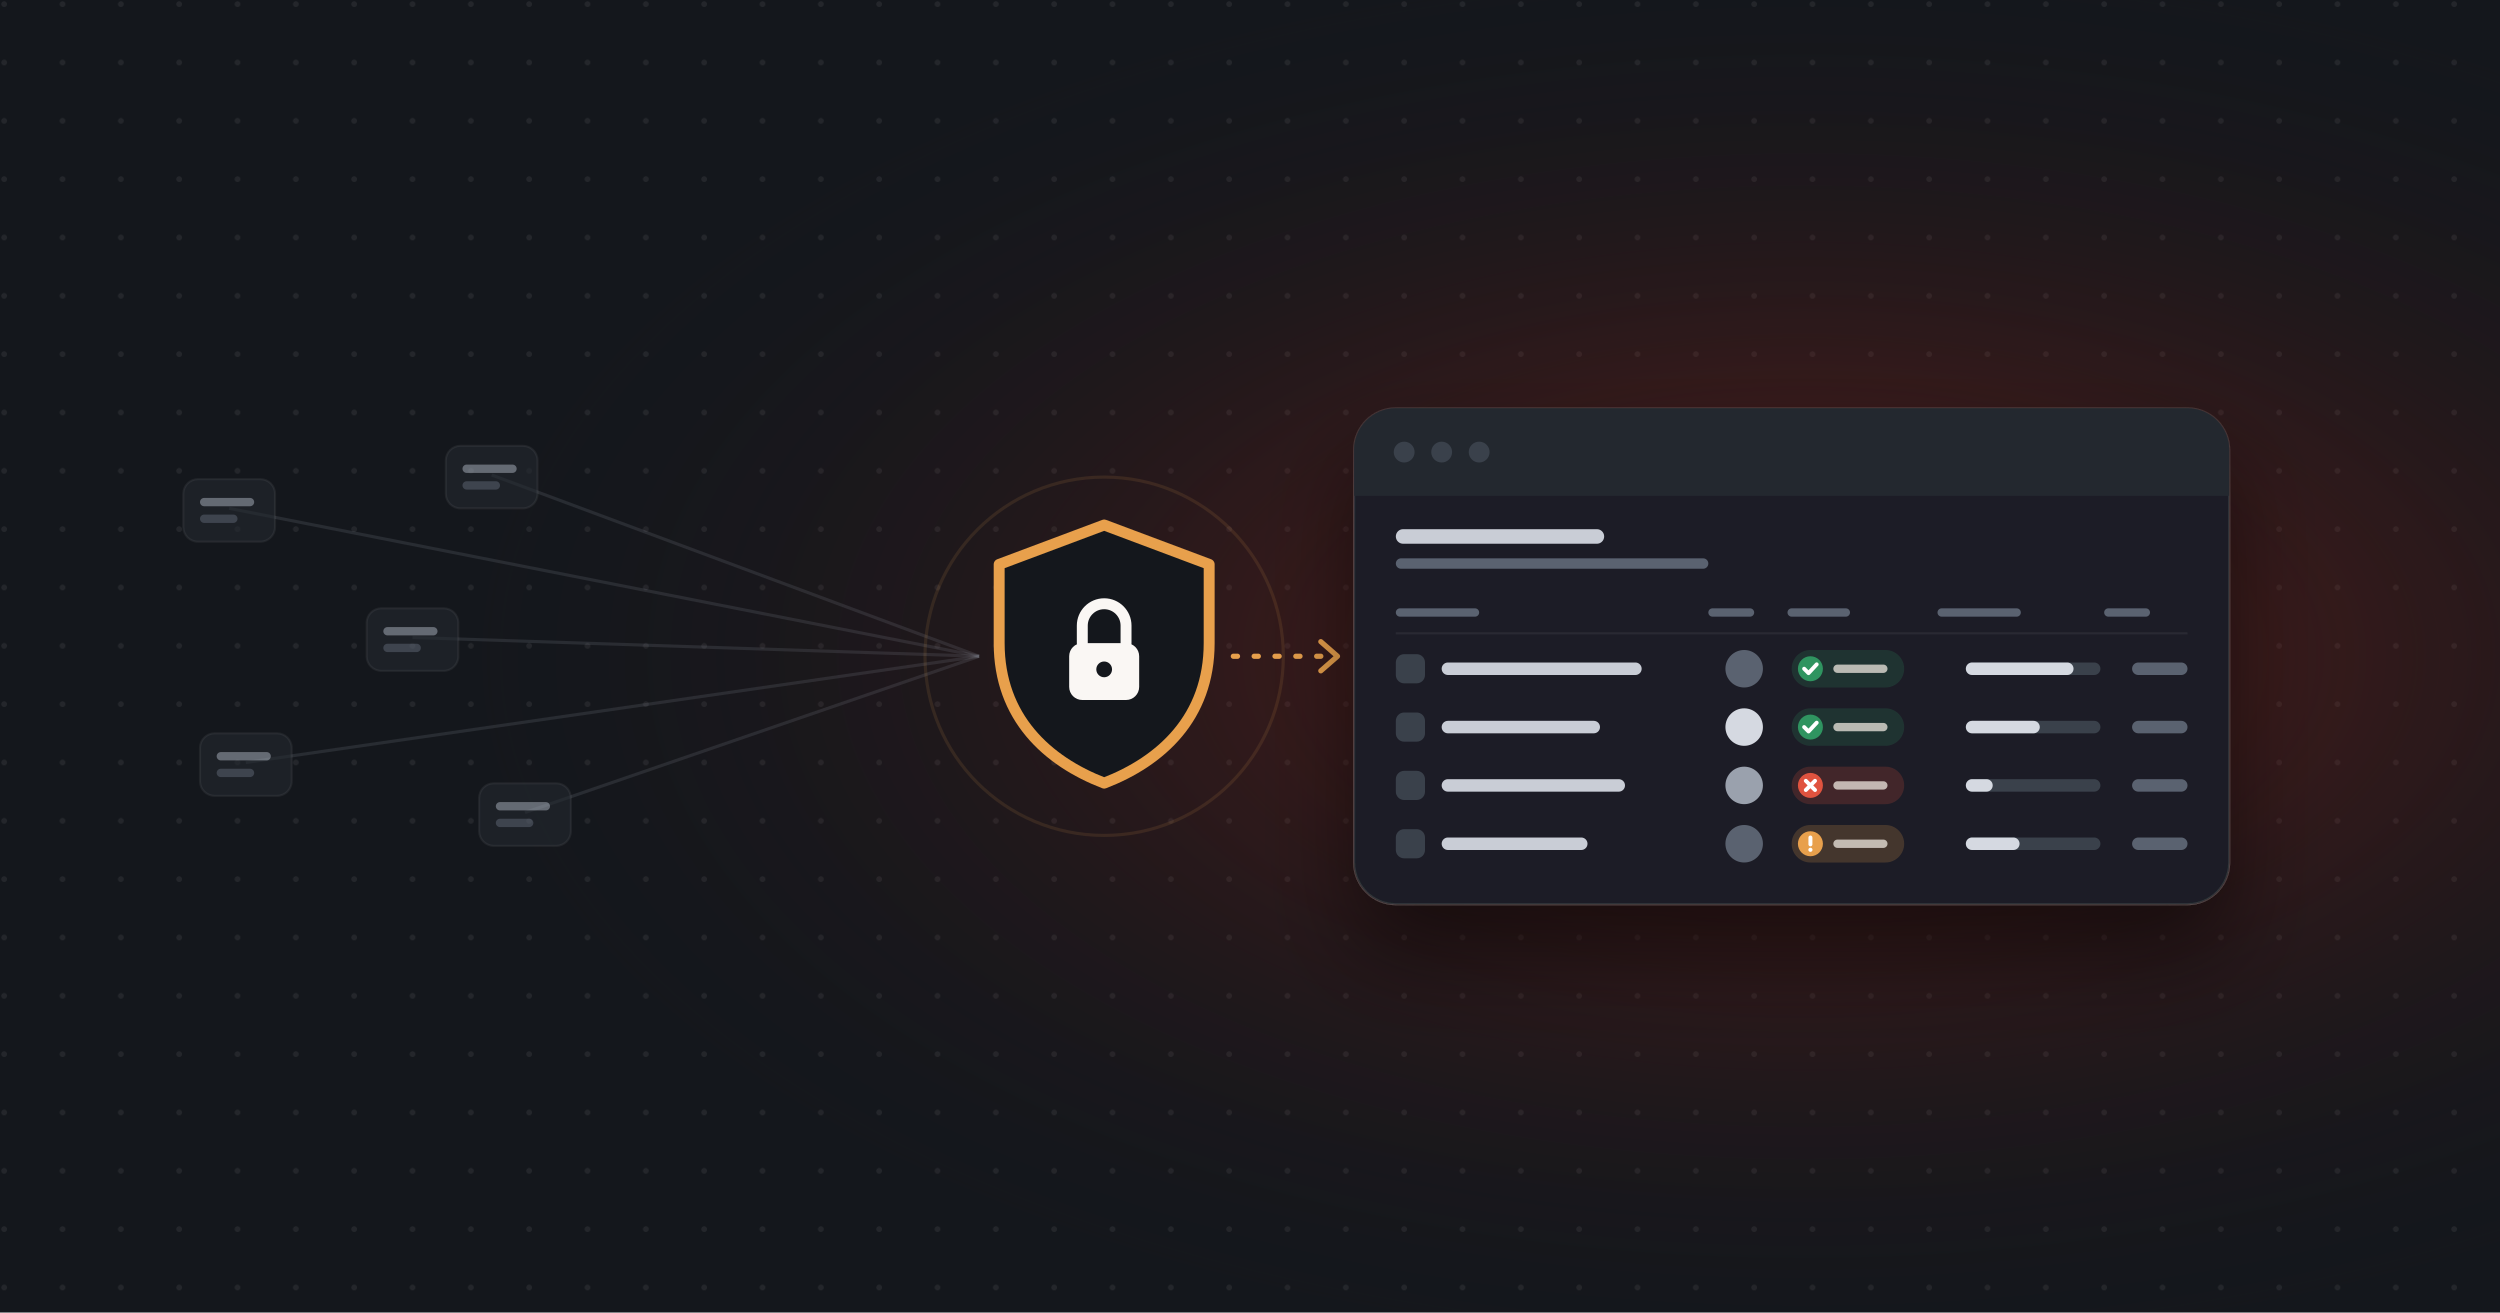
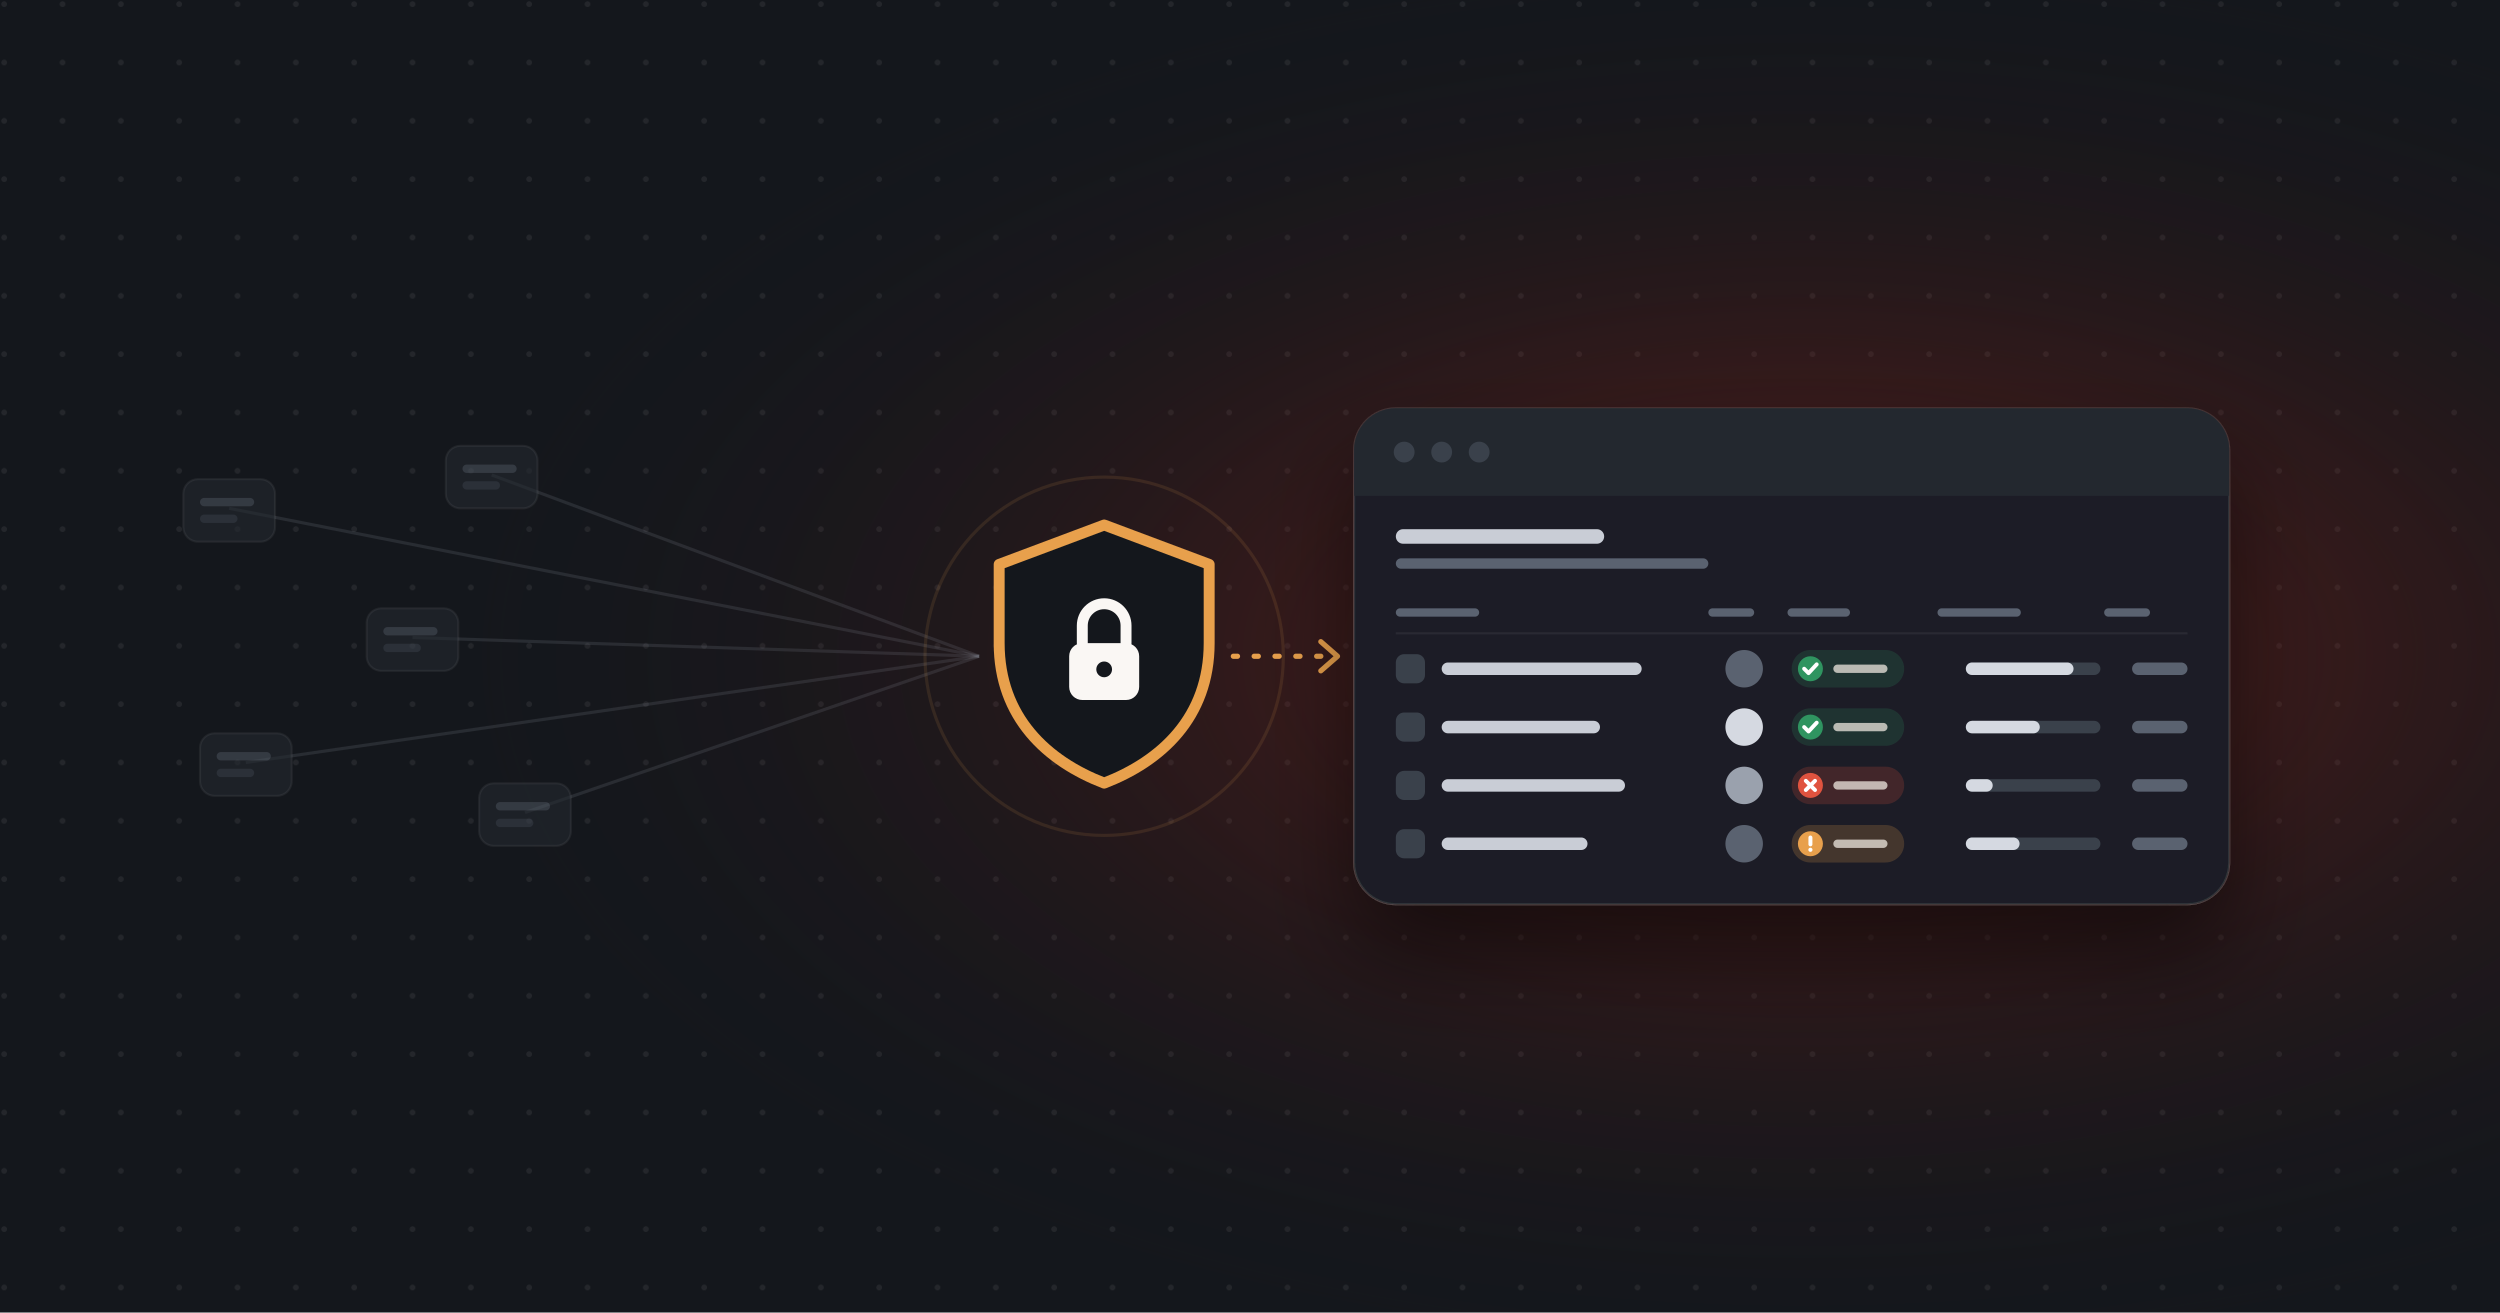
<svg xmlns="http://www.w3.org/2000/svg" viewBox="0 0 1200 630" width="1200" height="630">
  <defs>
    <pattern id="dots" width="28" height="28" patternUnits="userSpaceOnUse">
      <circle cx="2" cy="2" r="1.4" fill="#FFFFFF" fill-opacity=".07" />
    </pattern>
    <radialGradient id="glow" cx="72%" cy="50%" r="55%">
      <stop offset="0" stop-color="#96271C" stop-opacity=".55" />
      <stop offset=".55" stop-color="#7A1E15" stop-opacity=".16" />
      <stop offset="1" stop-color="#14171C" stop-opacity="0" />
    </radialGradient>
    <linearGradient id="core" x1="0" y1="0" x2="1" y2="1">
      <stop offset="0" stop-color="#C0392B" />
      <stop offset="1" stop-color="#7A1E15" />
    </linearGradient>
    <filter id="shadow" x="-20%" y="-20%" width="140%" height="150%">
      <feDropShadow dx="0" dy="24" stdDeviation="22" flood-color="#000" flood-opacity=".5" />
    </filter>
  </defs>
  <rect width="1200" height="630" fill="#14171C" />
  <rect width="1200" height="630" fill="url(#dots)" />
  <rect width="1200" height="630" fill="url(#glow)" />
  <path d="M110 244L470 315" stroke="#9AA1AD" stroke-opacity=".15" stroke-width="1.5" />
  <path d="M198 306L470 315" stroke="#9AA1AD" stroke-opacity=".15" stroke-width="1.5" />
  <path d="M118 366L470 315" stroke="#9AA1AD" stroke-opacity=".15" stroke-width="1.5" />
  <path d="M236 228L470 315" stroke="#9AA1AD" stroke-opacity=".15" stroke-width="1.5" />
  <path d="M252 390L470 315" stroke="#9AA1AD" stroke-opacity=".15" stroke-width="1.5" />
  <g opacity=".6">
    <rect x="88" y="230" width="44" height="30" rx="7" fill="#23282F" stroke="#FFFFFF" stroke-opacity=".1" />
-     <rect x="96" y="239" width="26" height="4" rx="2" fill="#9AA1AD" />
-     <rect x="96" y="247" width="18" height="4" rx="2" fill="#5A6270" />
+     <rect x="96" y="239" width="26" height="4" rx="2" fill="#4A515C" />
+     <rect x="96" y="247" width="18" height="4" rx="2" fill="#3A414B" />
  </g>
  <g opacity=".6">
    <rect x="176" y="292" width="44" height="30" rx="7" fill="#23282F" stroke="#FFFFFF" stroke-opacity=".1" />
-     <rect x="184" y="301" width="26" height="4" rx="2" fill="#9AA1AD" />
-     <rect x="184" y="309" width="18" height="4" rx="2" fill="#5A6270" />
+     <rect x="184" y="301" width="26" height="4" rx="2" fill="#4A515C" />
+     <rect x="184" y="309" width="18" height="4" rx="2" fill="#3A414B" />
  </g>
  <g opacity=".6">
    <rect x="96" y="352" width="44" height="30" rx="7" fill="#23282F" stroke="#FFFFFF" stroke-opacity=".1" />
-     <rect x="104" y="361" width="26" height="4" rx="2" fill="#9AA1AD" />
-     <rect x="104" y="369" width="18" height="4" rx="2" fill="#5A6270" />
+     <rect x="104" y="361" width="26" height="4" rx="2" fill="#4A515C" />
+     <rect x="104" y="369" width="18" height="4" rx="2" fill="#3A414B" />
  </g>
  <g opacity=".6">
    <rect x="214" y="214" width="44" height="30" rx="7" fill="#23282F" stroke="#FFFFFF" stroke-opacity=".1" />
-     <rect x="222" y="223" width="26" height="4" rx="2" fill="#9AA1AD" />
-     <rect x="222" y="231" width="18" height="4" rx="2" fill="#5A6270" />
+     <rect x="222" y="223" width="26" height="4" rx="2" fill="#4A515C" />
+     <rect x="222" y="231" width="18" height="4" rx="2" fill="#3A414B" />
  </g>
  <g opacity=".6">
    <rect x="230" y="376" width="44" height="30" rx="7" fill="#23282F" stroke="#FFFFFF" stroke-opacity=".1" />
-     <rect x="238" y="385" width="26" height="4" rx="2" fill="#9AA1AD" />
-     <rect x="238" y="393" width="18" height="4" rx="2" fill="#5A6270" />
+     <rect x="238" y="385" width="26" height="4" rx="2" fill="#4A515C" />
+     <rect x="238" y="393" width="18" height="4" rx="2" fill="#3A414B" />
  </g>
  <circle cx="530" cy="315" r="86" fill="none" stroke="#E8A04C" stroke-opacity=".12" stroke-width="1.5" />
  <g transform="translate(530 315) scale(2.1)">
    <path d="M0 -30 l24 9 v18 c0 17 -11 27 -24 32 c-13 -5 -24 -15 -24 -32 v-18z" fill="#14171C" stroke="#E8A04C" stroke-width="2.5" stroke-linejoin="round" />
    <rect x="-8" y="-3" width="16" height="13" rx="3" fill="#FAF7F4" />
    <path d="M-5 -3v-4a5 5 0 0 1 10 0v4" fill="none" stroke="#FAF7F4" stroke-width="2.5" stroke-linecap="round" />
    <circle cx="0" cy="3" r="1.8" fill="#14171C" />
  </g>
  <path d="M592 315 C 610 315, 624 315, 640 315" fill="none" stroke="#E8A04C" stroke-width="2.5" stroke-dasharray="2 8" stroke-linecap="round" stroke-opacity="1" />
  <path d="M-8 -7L0 0L-8 7" transform="translate(642 315) rotate(0)" fill="none" stroke="#E8A04C" stroke-width="2.5" stroke-linecap="round" stroke-linejoin="round" stroke-opacity="1" />
  <g filter="url(#shadow)">
    <rect x="650" y="196" width="420" height="238" rx="20" fill="#1B1F25" stroke="#FFFFFF" stroke-opacity=".1" />
  </g>
  <path d="M650 238V216a20 20 0 0 1 20 -20H1050a20 20 0 0 1 20 20V238Z" fill="#23282F" />
  <circle cx="674" cy="217" r="5" fill="#3A414B" />
  <circle cx="692" cy="217" r="5" fill="#3A414B" />
  <circle cx="710" cy="217" r="5" fill="#3A414B" />
  <rect x="670" y="254" width="100" height="7" rx="3.5" fill="#C9CDD6" />
  <rect x="670" y="268" width="150" height="5" rx="2.5" fill="#5A6270" />
  <rect x="670" y="292" width="40" height="4" rx="2" fill="#5A6270" />
  <rect x="820" y="292" width="22" height="4" rx="2" fill="#5A6270" />
  <rect x="858" y="292" width="30" height="4" rx="2" fill="#5A6270" />
  <rect x="930" y="292" width="40" height="4" rx="2" fill="#5A6270" />
  <rect x="1010" y="292" width="22" height="4" rx="2" fill="#5A6270" />
  <line x1="670" y1="304" x2="1050" y2="304" stroke="#FFFFFF" stroke-opacity=".06" />
  <rect x="670" y="314" width="14" height="14" rx="4" fill="#3A414B" />
  <rect x="692" y="318" width="96" height="6" rx="3" fill="#C9CDD6" />
  <circle cx="837.2" cy="321" r="9" fill="#5A6270" />
  <rect x="860" y="312" width="54" height="18" rx="9" fill="#2F9460" fill-opacity=".2" />
  <circle cx="869" cy="321" r="6" fill="#2F9460" />
  <path d="M866 321l2.1 2.1 3.9 -4.2" fill="none" stroke="#FFFFFF" stroke-width="1.9" stroke-linecap="round" stroke-linejoin="round" />
  <rect x="880" y="319" width="26" height="4" rx="2" fill="#EDE7DE" fill-opacity=".75" />
  <rect x="943.6" y="318" width="64.6" height="6" rx="3" fill="#3A414B" />
  <rect x="943.6" y="318" width="51.7" height="6" rx="3" fill="#D5D9E1" />
  <rect x="1023.4" y="318" width="26.6" height="6" rx="3" fill="#5A6270" />
  <rect x="670" y="342" width="14" height="14" rx="4" fill="#3A414B" />
  <rect x="692" y="346" width="76" height="6" rx="3" fill="#C9CDD6" />
  <circle cx="837.2" cy="349" r="9" fill="#D5D9E1" />
  <rect x="860" y="340" width="54" height="18" rx="9" fill="#2F9460" fill-opacity=".2" />
  <circle cx="869" cy="349" r="6" fill="#2F9460" />
  <path d="M866 349l2.1 2.1 3.9 -4.2" fill="none" stroke="#FFFFFF" stroke-width="1.9" stroke-linecap="round" stroke-linejoin="round" />
  <rect x="880" y="347" width="26" height="4" rx="2" fill="#EDE7DE" fill-opacity=".75" />
  <rect x="943.6" y="346" width="64.6" height="6" rx="3" fill="#3A414B" />
  <rect x="943.6" y="346" width="35.5" height="6" rx="3" fill="#D5D9E1" />
  <rect x="1023.4" y="346" width="26.6" height="6" rx="3" fill="#5A6270" />
  <rect x="670" y="370" width="14" height="14" rx="4" fill="#3A414B" />
  <rect x="692" y="374" width="88" height="6" rx="3" fill="#C9CDD6" />
  <circle cx="837.2" cy="377" r="9" fill="#9AA1AD" />
  <rect x="860" y="368" width="54" height="18" rx="9" fill="#E0533F" fill-opacity=".2" />
  <circle cx="869" cy="377" r="6" fill="#E0533F" />
  <path d="M866.8 374.8l4.4 4.4M871.2 374.8l-4.4 4.4" stroke="#FFFFFF" stroke-width="1.9" stroke-linecap="round" />
  <rect x="880" y="375" width="26" height="4" rx="2" fill="#EDE7DE" fill-opacity=".75" />
  <rect x="943.6" y="374" width="64.6" height="6" rx="3" fill="#3A414B" />
  <rect x="943.6" y="374" width="12.9" height="6" rx="3" fill="#D5D9E1" />
  <rect x="1023.4" y="374" width="26.6" height="6" rx="3" fill="#5A6270" />
  <rect x="670" y="398" width="14" height="14" rx="4" fill="#3A414B" />
  <rect x="692" y="402" width="70" height="6" rx="3" fill="#C9CDD6" />
  <circle cx="837.2" cy="405" r="9" fill="#5A6270" />
  <rect x="860" y="396" width="54" height="18" rx="9" fill="#E8A04C" fill-opacity=".2" />
  <circle cx="869" cy="405" r="6" fill="#E8A04C" />
  <path d="M869 402v3.3" stroke="#FFFFFF" stroke-width="1.9" stroke-linecap="round" />
  <circle cx="869" cy="407.9" r="1" fill="#FFFFFF" />
  <rect x="880" y="403" width="26" height="4" rx="2" fill="#EDE7DE" fill-opacity=".75" />
  <rect x="943.6" y="402" width="64.6" height="6" rx="3" fill="#3A414B" />
  <rect x="943.6" y="402" width="25.8" height="6" rx="3" fill="#D5D9E1" />
  <rect x="1023.4" y="402" width="26.6" height="6" rx="3" fill="#5A6270" />
</svg>
